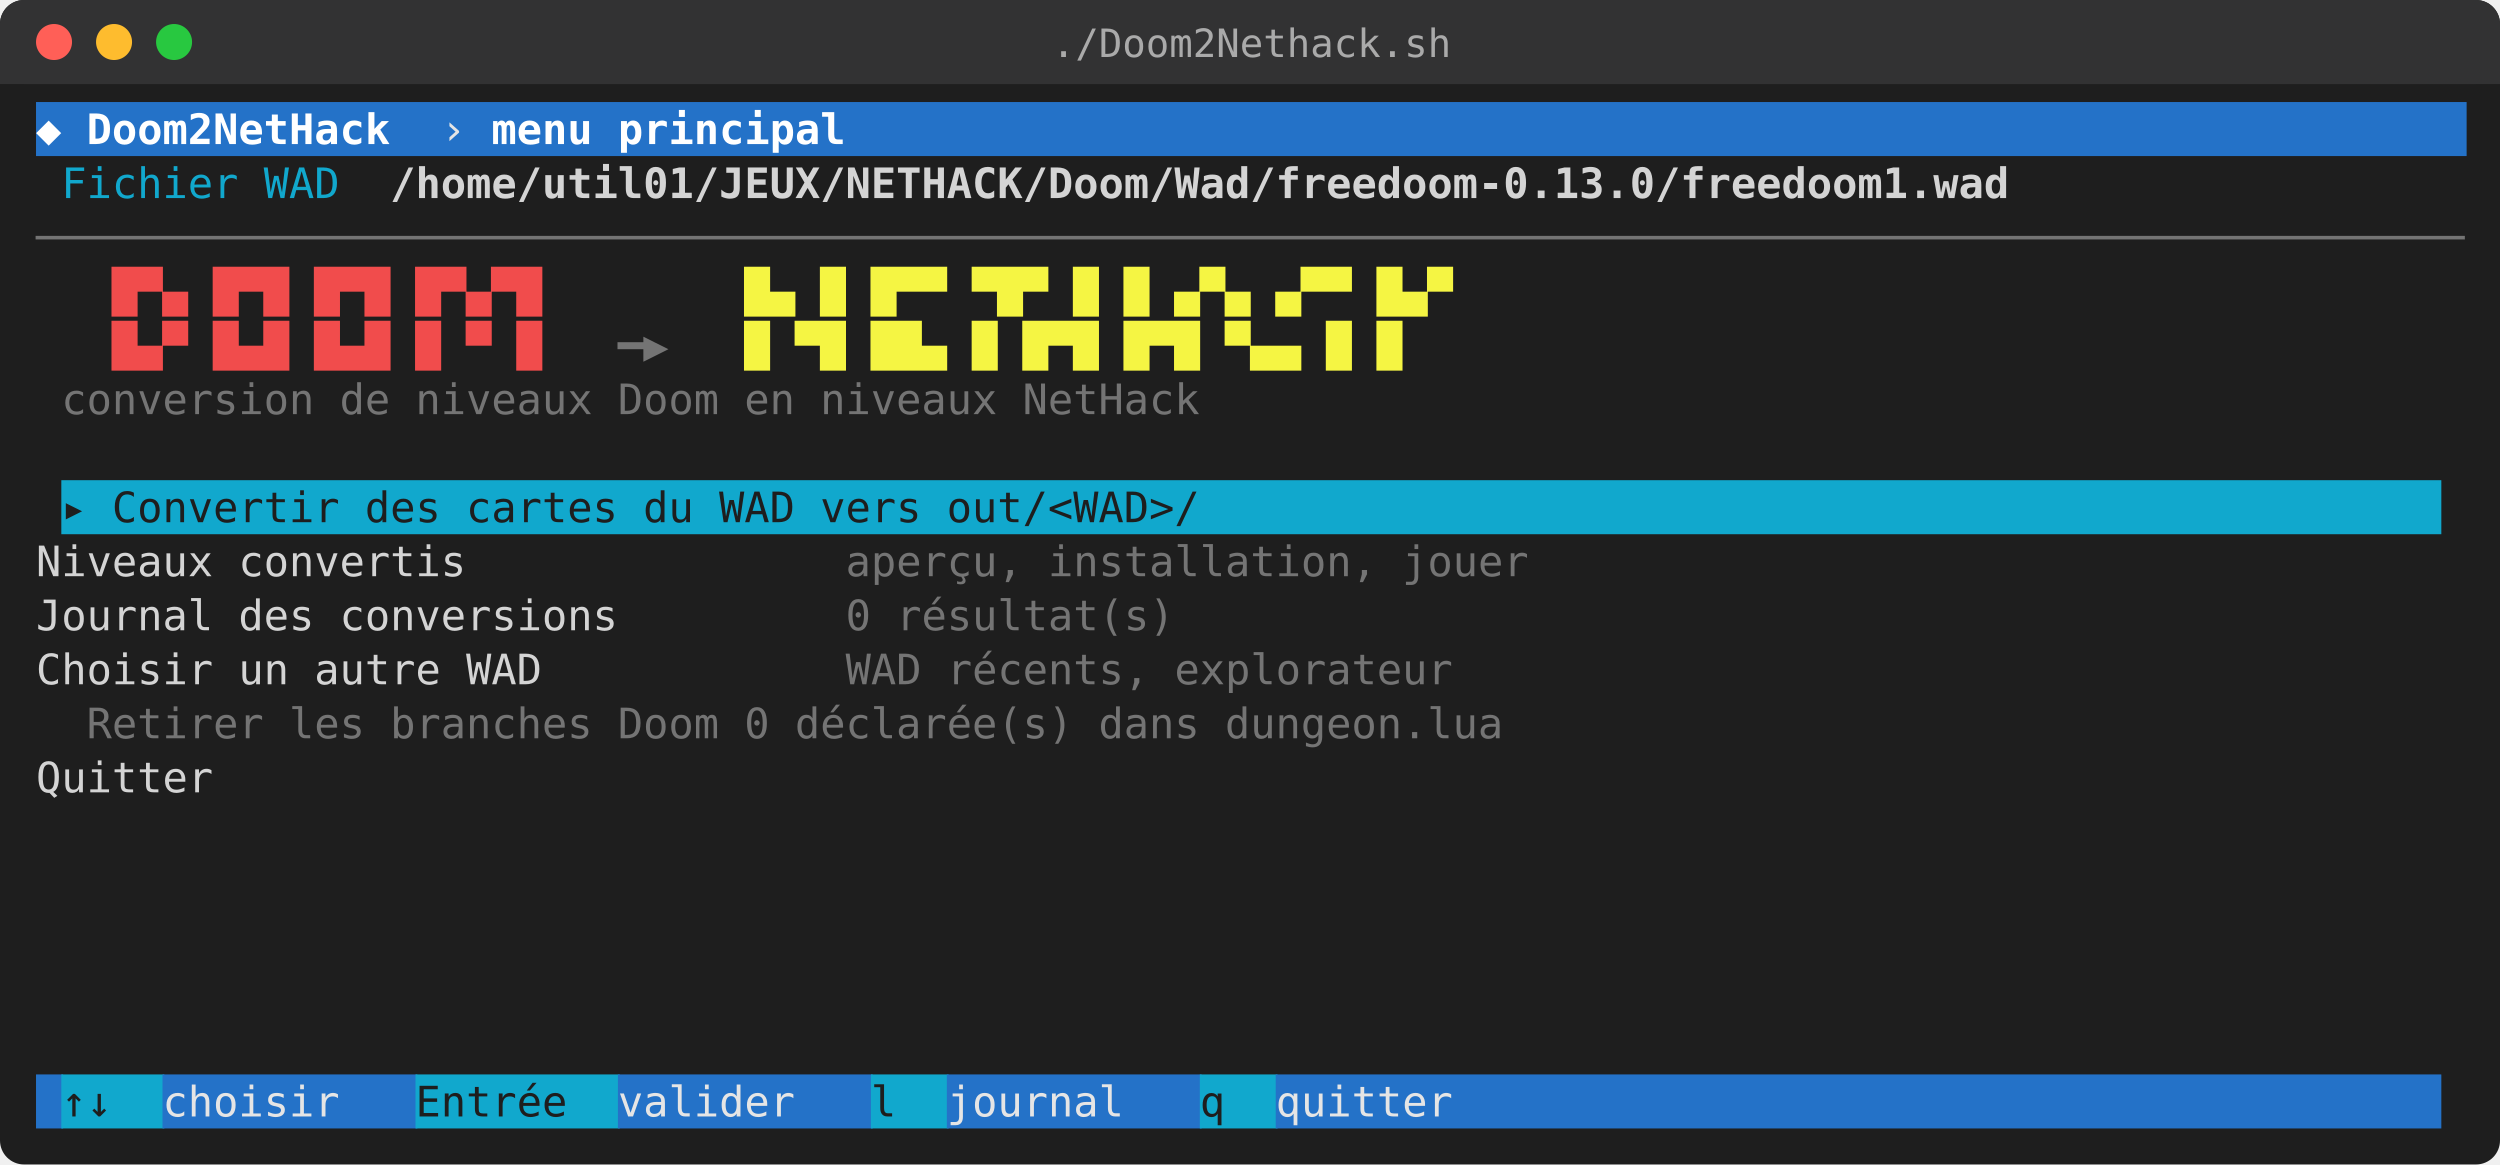
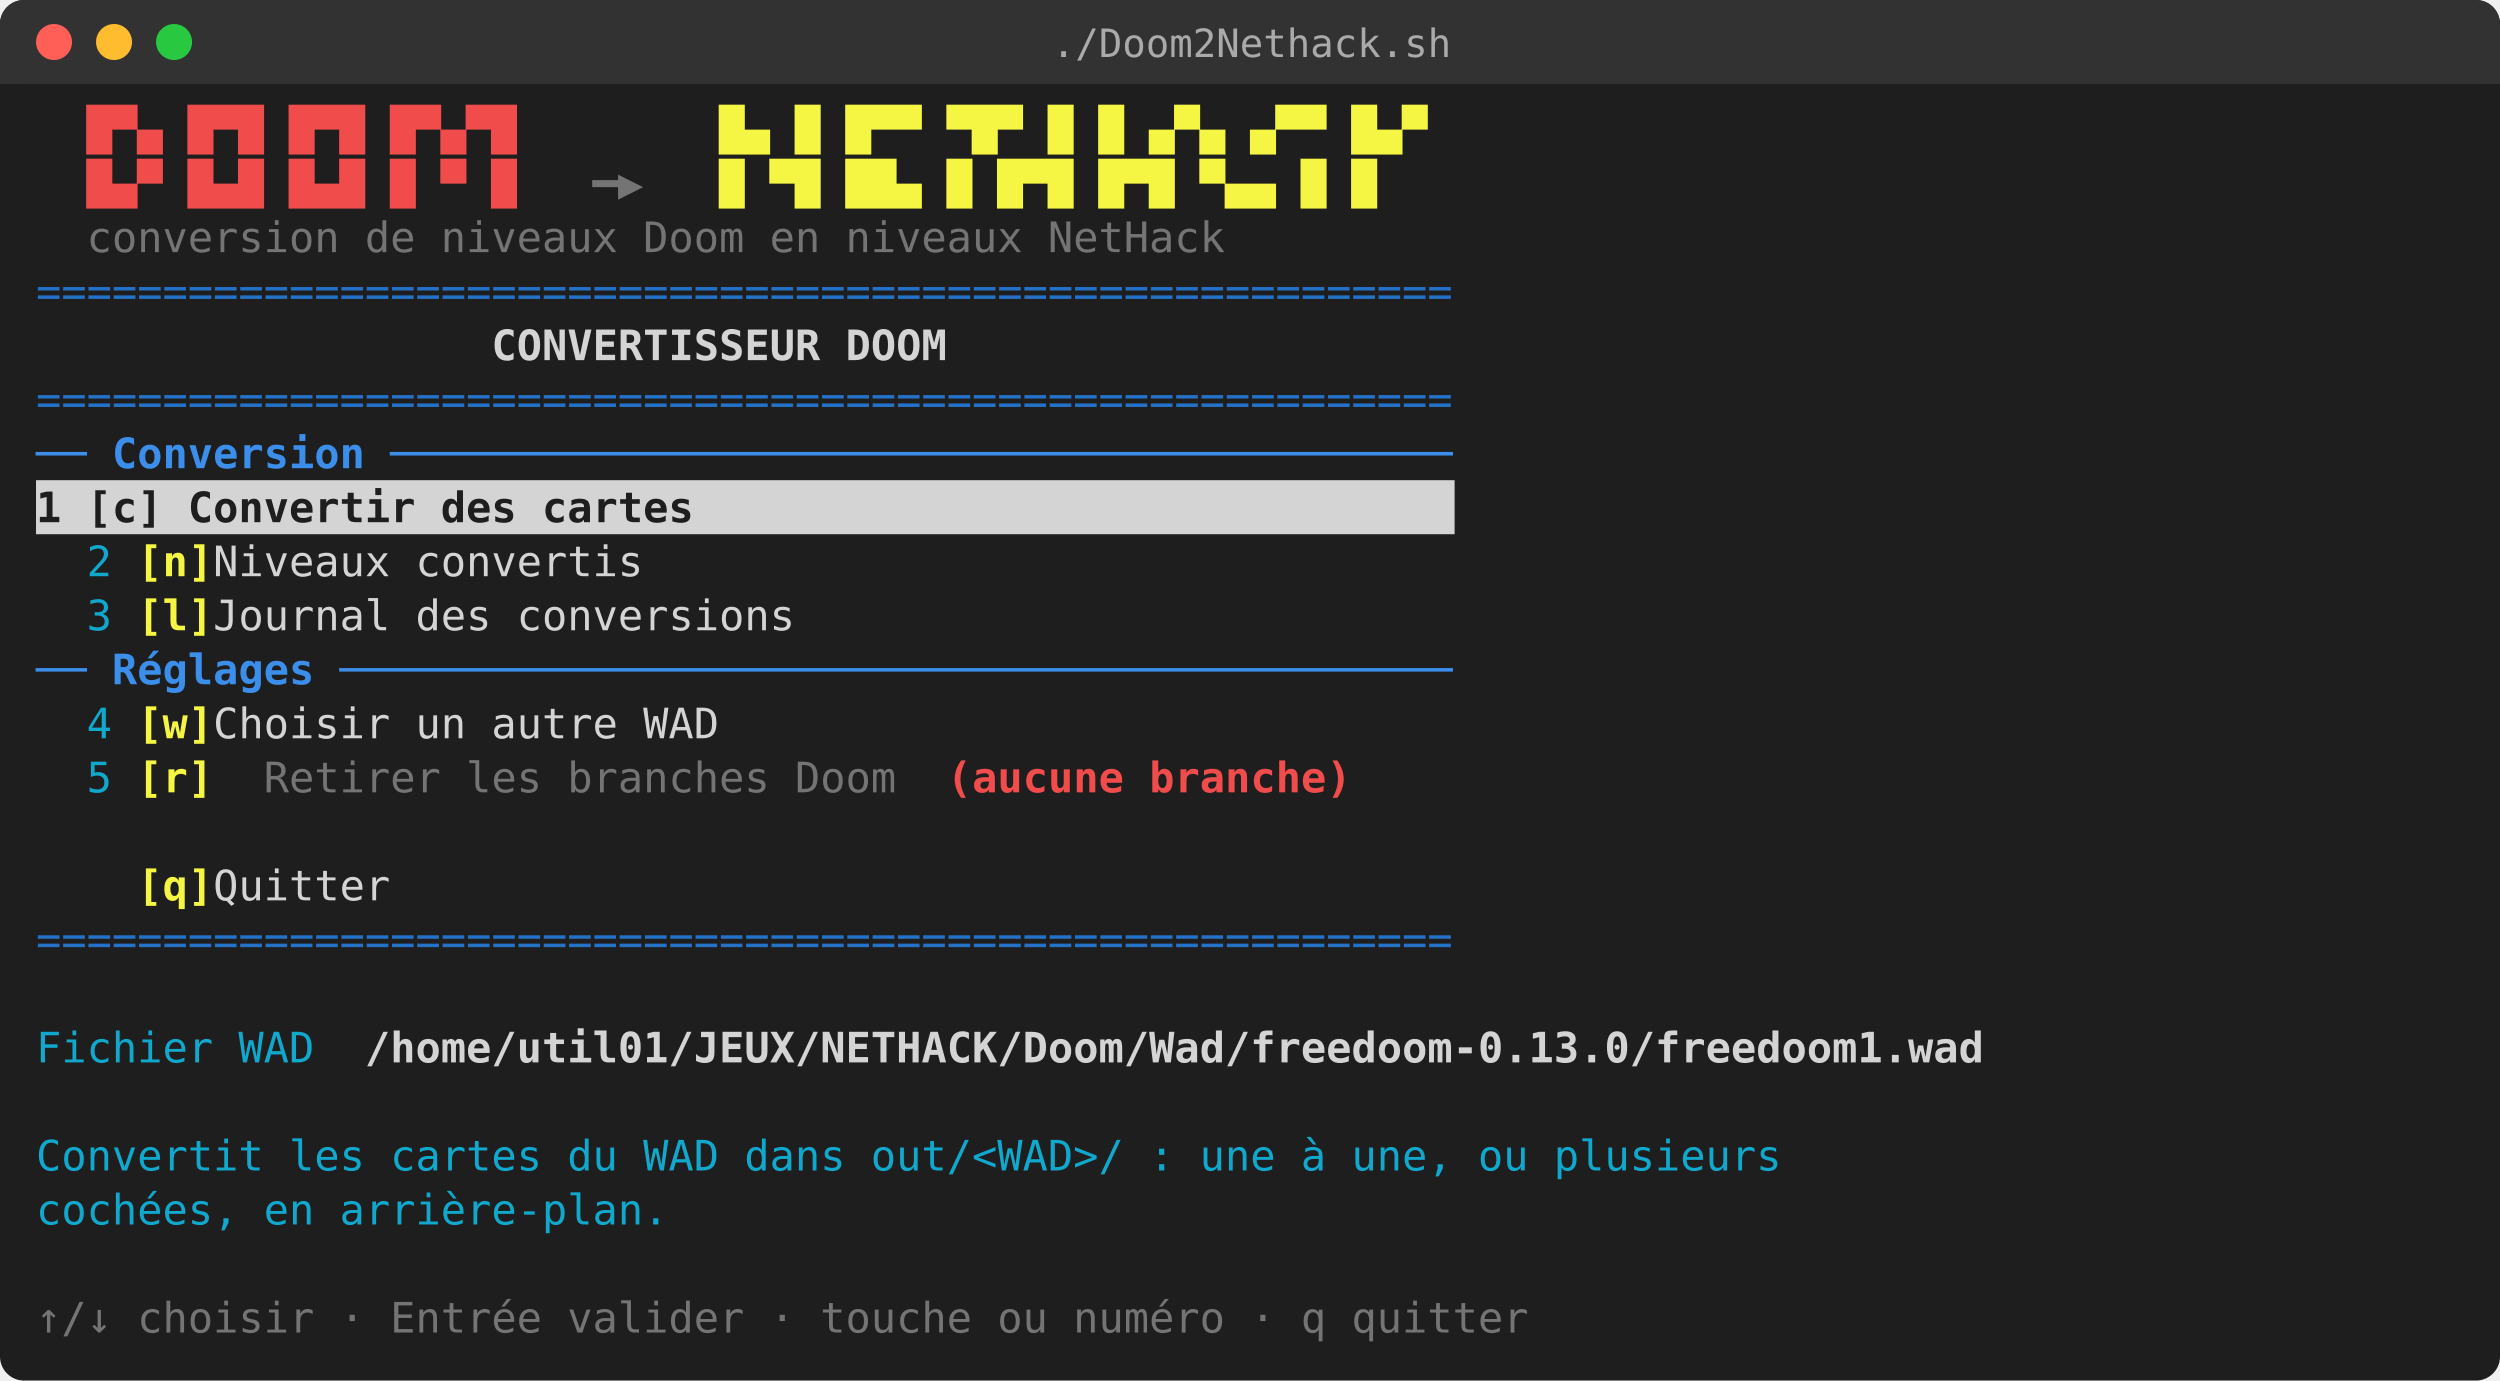
- <svg xmlns="http://www.w3.org/2000/svg" width="833" height="388" viewBox="0 0 833 388">
+ <svg xmlns="http://www.w3.org/2000/svg" width="833" height="460" viewBox="0 0 833 460">
  <style>text{font-family:"DejaVu Sans Mono",Menlo,Consolas,"Liberation Mono",monospace;font-size:14px;white-space:pre}.b{font-weight:bold}.u{text-decoration:underline}</style>
-   <rect width="833" height="388" rx="8" fill="#1e1e1e" />
+   <rect width="833" height="460" rx="8" fill="#1e1e1e" />
  <rect width="833" height="28" rx="8" fill="#323233" />
  <rect y="20" width="833" height="8" fill="#323233" />
  <circle cx="18" cy="14.0" r="6" fill="#ff5f57" />
  <circle cx="38" cy="14.0" r="6" fill="#febc2e" />
  <circle cx="58" cy="14.0" r="6" fill="#28c840" />
  <text x="417" y="19.0" fill="#aaaaaa" text-anchor="middle" style="font-size:13px">./Doom2Nethack.sh</text>
-   <rect x="12.00" y="34" width="809.88" height="18" fill="#2472c8" />
-   <text x="12.00" y="48" fill="#ffffff" class="b" textLength="134.88" lengthAdjust="spacingAndGlyphs"> ◆ Doom2NetHack </text>
-   <text x="146.88" y="48" fill="#e5e5e5" textLength="16.86" lengthAdjust="spacingAndGlyphs">› </text>
-   <text x="163.74" y="48" fill="#ffffff" class="b" textLength="118.02" lengthAdjust="spacingAndGlyphs">menu principal</text>
-   <text x="20.43" y="66" fill="#11a8cd" textLength="109.59" lengthAdjust="spacingAndGlyphs">Fichier WAD  </text>
-   <text x="130.02" y="66" fill="#d4d4d4" class="b" textLength="539.52" lengthAdjust="spacingAndGlyphs">/home/util01/JEUX/NETHACK/Doom/Wad/freedoom-0.13.0/freedoom1.wad</text>
-   <text x="12.00" y="84" fill="#747474" textLength="809.28" lengthAdjust="spacingAndGlyphs">────────────────────────────────────────────────────────────────────────────────────────────────</text>
-   <text x="37.29" y="102" fill="#f14c4c" class="b" textLength="143.31" lengthAdjust="spacingAndGlyphs">█▀▄ █▀█ █▀█ █▀▄▀█</text>
-   <text x="248.04" y="102" fill="#f5f543" class="b" textLength="236.04" lengthAdjust="spacingAndGlyphs">█▄ █ █▀▀ ▀█▀ █ █ ▄▀▄ ▄▀▀ █▄▀</text>
-   <text x="37.29" y="120" fill="#f14c4c" class="b" textLength="143.31" lengthAdjust="spacingAndGlyphs">█▄▀ █▄█ █▄█ █ ▀ █</text>
-   <text x="205.89" y="120" fill="#747474" textLength="16.86" lengthAdjust="spacingAndGlyphs">━▶</text>
-   <text x="248.04" y="120" fill="#f5f543" class="b" textLength="236.04" lengthAdjust="spacingAndGlyphs">█ ▀█ ██▄  █  █▀█ █▀█ ▀▄▄ █ █</text>
-   <text x="20.43" y="138" fill="#747474" textLength="396.21" lengthAdjust="spacingAndGlyphs">  conversion de niveaux Doom en niveaux NetHack</text>
-   <rect x="20.43" y="160" width="793.02" height="18" fill="#11a8cd" />
-   <text x="20.43" y="174" fill="#1e1e1e" textLength="792.42" lengthAdjust="spacingAndGlyphs"> ▸ Convertir des cartes        du WAD vers out/&lt;WAD&gt;/                                         </text>
-   <text x="12.00" y="192" fill="#d4d4d4" textLength="269.76" lengthAdjust="spacingAndGlyphs">    Niveaux convertis           </text>
-   <text x="281.76" y="192" fill="#747474" textLength="227.61" lengthAdjust="spacingAndGlyphs">aperçu, installation, jouer</text>
-   <text x="12.00" y="210" fill="#d4d4d4" textLength="269.76" lengthAdjust="spacingAndGlyphs">    Journal des conversions     </text>
-   <text x="281.76" y="210" fill="#747474" textLength="109.59" lengthAdjust="spacingAndGlyphs">0 résultat(s)</text>
-   <text x="12.00" y="228" fill="#d4d4d4" textLength="269.76" lengthAdjust="spacingAndGlyphs">    Choisir un autre WAD        </text>
-   <text x="281.76" y="228" fill="#747474" textLength="202.32" lengthAdjust="spacingAndGlyphs">WAD récents, explorateur</text>
-   <text x="28.86" y="246" fill="#747474" textLength="505.80" lengthAdjust="spacingAndGlyphs">  Retirer les branches Doom   0 déclarée(s) dans dungeon.lua</text>
-   <text x="12.00" y="264" fill="#d4d4d4" textLength="809.28" lengthAdjust="spacingAndGlyphs">    Quitter                                                                                     </text>
-   <rect x="12.00" y="358" width="9.03" height="18" fill="#2472c8" />
-   <rect x="20.43" y="358" width="34.32" height="18" fill="#11a8cd" />
-   <rect x="54.15" y="358" width="84.90" height="18" fill="#2472c8" />
-   <rect x="138.45" y="358" width="68.04" height="18" fill="#11a8cd" />
-   <rect x="205.89" y="358" width="84.90" height="18" fill="#2472c8" />
-   <rect x="290.19" y="358" width="25.89" height="18" fill="#11a8cd" />
-   <rect x="315.48" y="358" width="84.90" height="18" fill="#2472c8" />
-   <rect x="399.78" y="358" width="25.89" height="18" fill="#11a8cd" />
-   <rect x="425.07" y="358" width="388.38" height="18" fill="#2472c8" />
-   <text x="20.43" y="372" fill="#1e1e1e" textLength="33.72" lengthAdjust="spacingAndGlyphs"> ↑↓ </text>
-   <text x="54.15" y="372" fill="#e5e5e5" textLength="84.30" lengthAdjust="spacingAndGlyphs"> choisir  </text>
-   <text x="138.45" y="372" fill="#1e1e1e" textLength="67.44" lengthAdjust="spacingAndGlyphs"> Entrée </text>
-   <text x="205.89" y="372" fill="#e5e5e5" textLength="84.30" lengthAdjust="spacingAndGlyphs"> valider  </text>
-   <text x="290.19" y="372" fill="#1e1e1e" textLength="25.29" lengthAdjust="spacingAndGlyphs"> l </text>
-   <text x="315.48" y="372" fill="#e5e5e5" textLength="84.30" lengthAdjust="spacingAndGlyphs"> journal  </text>
-   <text x="399.78" y="372" fill="#1e1e1e" textLength="25.29" lengthAdjust="spacingAndGlyphs"> q </text>
-   <text x="425.07" y="372" fill="#e5e5e5" textLength="387.78" lengthAdjust="spacingAndGlyphs"> quitter                                      </text>
+   <text x="28.86" y="48" fill="#f14c4c" class="b" textLength="143.31" lengthAdjust="spacingAndGlyphs">█▀▄ █▀█ █▀█ █▀▄▀█</text>
+   <text x="239.61" y="48" fill="#f5f543" class="b" textLength="236.04" lengthAdjust="spacingAndGlyphs">█▄ █ █▀▀ ▀█▀ █ █ ▄▀▄ ▄▀▀ █▄▀</text>
+   <text x="28.86" y="66" fill="#f14c4c" class="b" textLength="143.31" lengthAdjust="spacingAndGlyphs">█▄▀ █▄█ █▄█ █ ▀ █</text>
+   <text x="197.46" y="66" fill="#747474" textLength="16.86" lengthAdjust="spacingAndGlyphs">━▶</text>
+   <text x="239.61" y="66" fill="#f5f543" class="b" textLength="236.04" lengthAdjust="spacingAndGlyphs">█ ▀█ ██▄  █  █▀█ █▀█ ▀▄▄ █ █</text>
+   <text x="28.86" y="84" fill="#747474" textLength="379.35" lengthAdjust="spacingAndGlyphs">conversion de niveaux Doom en niveaux NetHack</text>
+   <text x="12.00" y="102" fill="#2472c8" textLength="472.08" lengthAdjust="spacingAndGlyphs">========================================================</text>
+   <text x="163.74" y="120" fill="#d4d4d4" class="b" textLength="160.17" lengthAdjust="spacingAndGlyphs"> CONVERTISSEUR DOOM</text>
+   <text x="12.00" y="138" fill="#2472c8" textLength="472.08" lengthAdjust="spacingAndGlyphs">========================================================</text>
+   <text x="12.00" y="156" fill="#3b8eea" class="b" textLength="472.08" lengthAdjust="spacingAndGlyphs">── Conversion ──────────────────────────────────────────</text>
+   <rect x="12.00" y="160" width="472.68" height="18" fill="#d4d4d4" />
+   <text x="12.00" y="174" fill="#1e1e1e" class="b" textLength="472.08" lengthAdjust="spacingAndGlyphs">  1 [c]  Convertir des cartes                           </text>
+   <text x="28.86" y="192" fill="#11a8cd" textLength="8.43" lengthAdjust="spacingAndGlyphs">2</text>
+   <text x="45.72" y="192" fill="#f5f543" class="b" textLength="25.29" lengthAdjust="spacingAndGlyphs">[n]</text>
+   <text x="71.01" y="192" fill="#d4d4d4" textLength="750.27" lengthAdjust="spacingAndGlyphs">  Niveaux convertis                                                                      </text>
+   <text x="28.86" y="210" fill="#11a8cd" textLength="8.43" lengthAdjust="spacingAndGlyphs">3</text>
+   <text x="45.72" y="210" fill="#f5f543" class="b" textLength="25.29" lengthAdjust="spacingAndGlyphs">[l]</text>
+   <text x="71.01" y="210" fill="#d4d4d4" textLength="750.27" lengthAdjust="spacingAndGlyphs">  Journal des conversions                                                                </text>
+   <text x="12.00" y="228" fill="#3b8eea" class="b" textLength="472.08" lengthAdjust="spacingAndGlyphs">── Réglages ────────────────────────────────────────────</text>
+   <text x="28.86" y="246" fill="#11a8cd" textLength="8.43" lengthAdjust="spacingAndGlyphs">4</text>
+   <text x="45.72" y="246" fill="#f5f543" class="b" textLength="25.29" lengthAdjust="spacingAndGlyphs">[w]</text>
+   <text x="71.01" y="246" fill="#d4d4d4" textLength="750.27" lengthAdjust="spacingAndGlyphs">  Choisir un autre WAD                                                                   </text>
+   <text x="28.86" y="264" fill="#11a8cd" textLength="8.43" lengthAdjust="spacingAndGlyphs">5</text>
+   <text x="45.72" y="264" fill="#f5f543" class="b" textLength="25.29" lengthAdjust="spacingAndGlyphs">[r]</text>
+   <text x="87.87" y="264" fill="#747474" textLength="210.75" lengthAdjust="spacingAndGlyphs">Retirer les branches Doom</text>
+   <text x="315.48" y="264" fill="#f14c4c" class="b" textLength="134.88" lengthAdjust="spacingAndGlyphs">(aucune branche)</text>
+   <text x="45.72" y="300" fill="#f5f543" class="b" textLength="25.29" lengthAdjust="spacingAndGlyphs">[q]</text>
+   <text x="71.01" y="300" fill="#d4d4d4" textLength="750.27" lengthAdjust="spacingAndGlyphs">  Quitter                                                                                </text>
+   <text x="12.00" y="318" fill="#2472c8" textLength="472.08" lengthAdjust="spacingAndGlyphs">========================================================</text>
+   <text x="12.00" y="354" fill="#11a8cd" textLength="109.59" lengthAdjust="spacingAndGlyphs">Fichier WAD  </text>
+   <text x="121.59" y="354" fill="#d4d4d4" class="b" textLength="539.52" lengthAdjust="spacingAndGlyphs">/home/util01/JEUX/NETHACK/Doom/Wad/freedoom-0.13.0/freedoom1.wad</text>
+   <text x="12.00" y="390" fill="#11a8cd" textLength="581.67" lengthAdjust="spacingAndGlyphs">Convertit les cartes du WAD dans out/&lt;WAD&gt;/ : une à une, ou plusieurs</text>
+   <text x="12.00" y="408" fill="#11a8cd" textLength="210.75" lengthAdjust="spacingAndGlyphs">cochées, en arrière-plan.</text>
+   <text x="12.00" y="444" fill="#747474" textLength="497.37" lengthAdjust="spacingAndGlyphs">↑/↓ choisir · Entrée valider · touche ou numéro · q quitter</text>
</svg>
